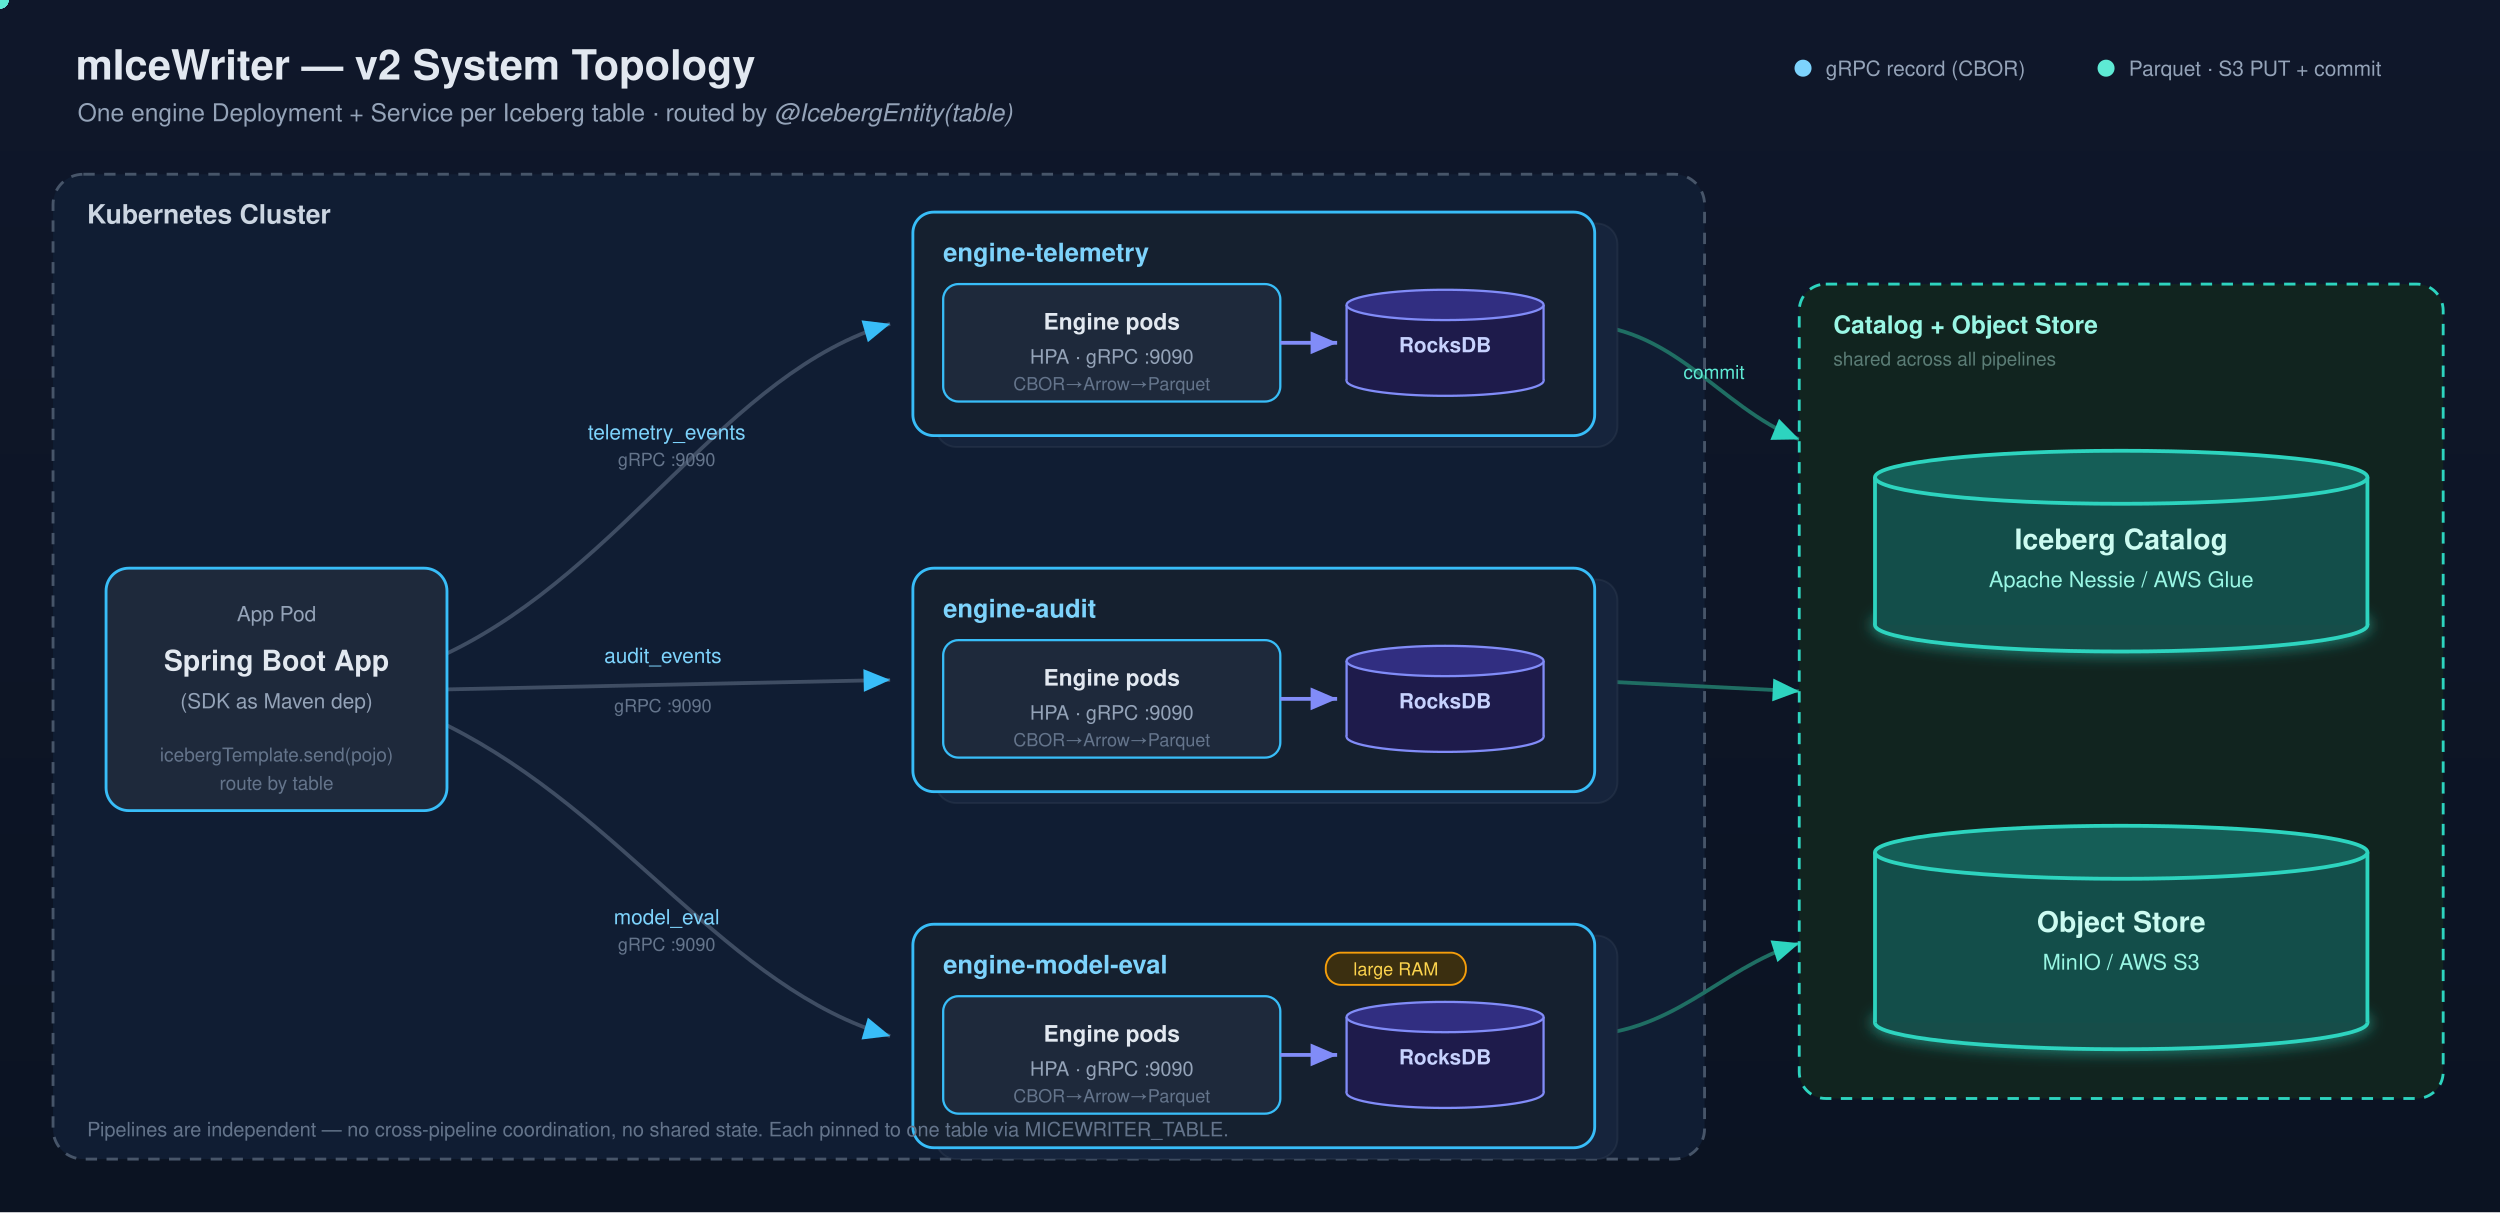
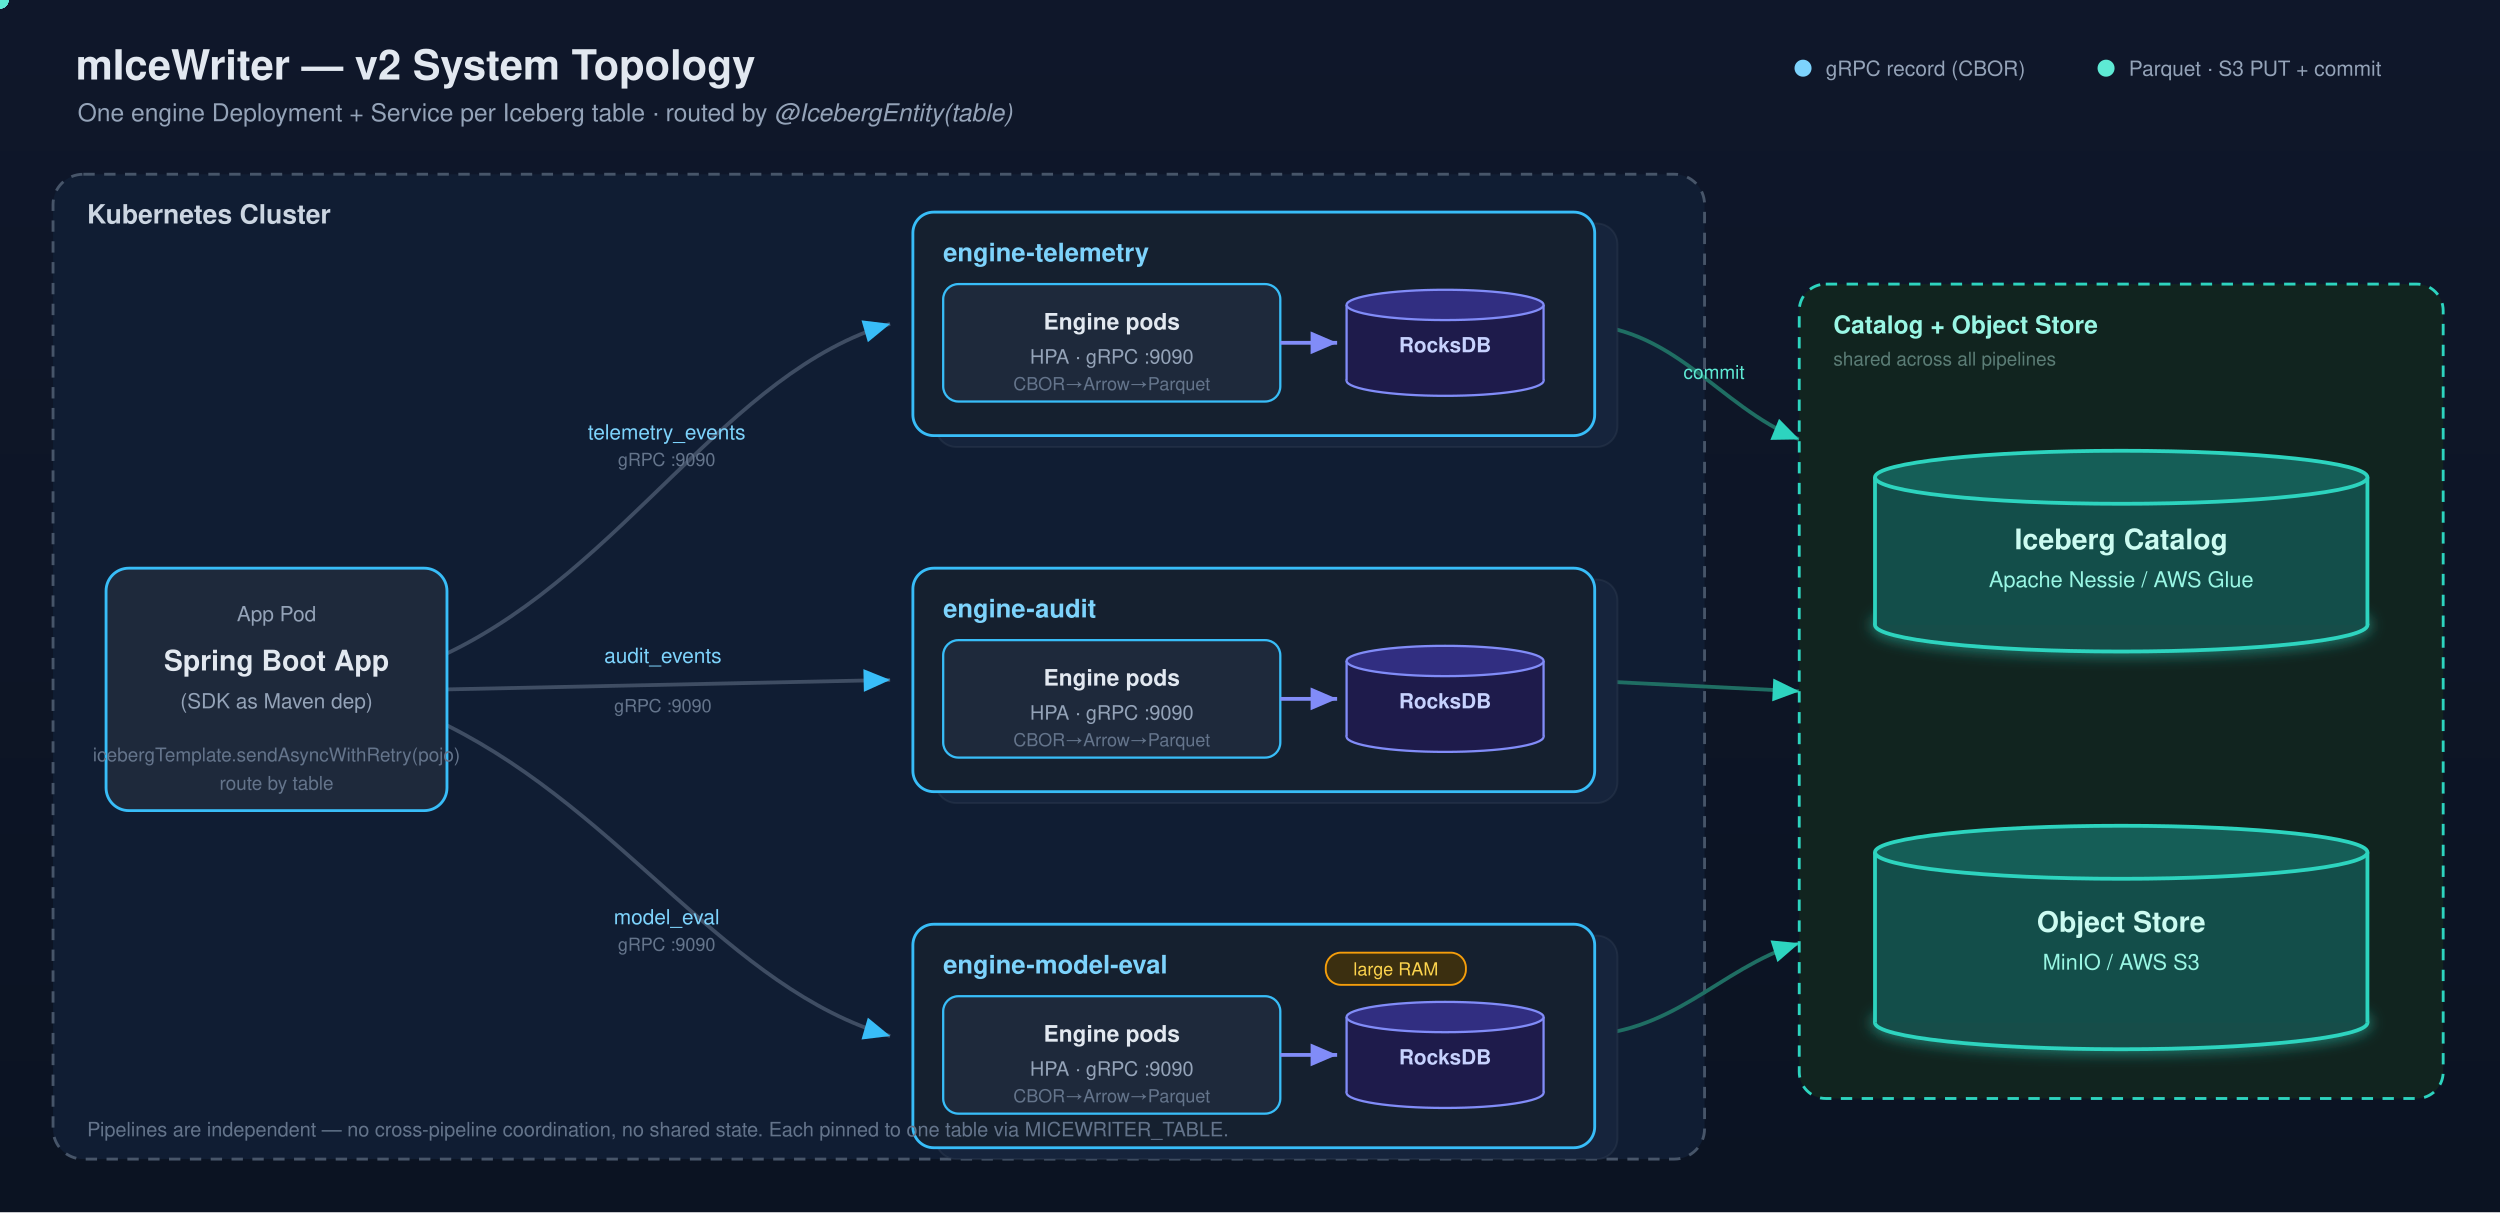
<svg xmlns="http://www.w3.org/2000/svg" viewBox="0 0 1320 640" font-family="'Segoe UI', Helvetica, Arial, sans-serif" role="img" aria-label="mIceWriter v2 system topology: a Spring Boot app embeds the SDK and routes each record by @IcebergEntity table over gRPC to one of three independent per-table engine pipelines (engine-telemetry, engine-audit, engine-model-eval). Each pipeline runs HPA-scaled engine pods backed by per-pod RocksDB and independently commits Parquet files to a shared Iceberg catalog (Nessie or AWS Glue) and object store (MinIO or AWS S3).">
  <defs>
    <marker id="arrow" markerWidth="9" markerHeight="9" refX="7" refY="3" orient="auto" markerUnits="strokeWidth">
      <path d="M0,0 L7,3 L0,6 Z" fill="#64748b" />
    </marker>
    <marker id="arrowSky" markerWidth="9" markerHeight="9" refX="7" refY="3" orient="auto" markerUnits="strokeWidth">
      <path d="M0,0 L7,3 L0,6 Z" fill="#38bdf8" />
    </marker>
    <marker id="arrowTeal" markerWidth="9" markerHeight="9" refX="7" refY="3" orient="auto" markerUnits="strokeWidth">
      <path d="M0,0 L7,3 L0,6 Z" fill="#2dd4bf" />
    </marker>
    <marker id="arrowIndigo" markerWidth="9" markerHeight="9" refX="7" refY="3" orient="auto" markerUnits="strokeWidth">
      <path d="M0,0 L7,3 L0,6 Z" fill="#818cf8" />
    </marker>
    <filter id="glow" x="-40%" y="-40%" width="180%" height="180%">
      <feGaussianBlur stdDeviation="4" result="b" />
      <feMerge>
        <feMergeNode in="b" />
        <feMergeNode in="SourceGraphic" />
      </feMerge>
    </filter>
    <linearGradient id="bgGrad" x1="0" y1="0" x2="0" y2="1">
      <stop offset="0" stop-color="#0f172a" />
      <stop offset="1" stop-color="#0b1322" />
    </linearGradient>
  </defs>
  <rect x="0" y="0" width="1320" height="640" fill="#0f172a" />
  <rect x="0" y="0" width="1320" height="640" fill="url(#bgGrad)" />
  <text x="40" y="42" fill="#e2e8f0" font-size="22" font-weight="700">mIceWriter — v2 System Topology</text>
  <text x="41" y="64" fill="#94a3b8" font-size="13">One engine Deployment + Service per Iceberg table · routed by <tspan font-style="italic">@IcebergEntity(table)</tspan>
  </text>
  <g font-size="11" fill="#94a3b8">
    <circle cx="952" cy="36" r="4.5" fill="#7dd3fc" />
    <text x="964" y="40">gRPC record (CBOR)</text>
    <circle cx="1112" cy="36" r="4.5" fill="#5eead4" />
    <text x="1124" y="40">Parquet · S3 PUT + commit</text>
  </g>
  <rect x="28" y="92" width="872" height="520" rx="16" fill="#101d33" stroke="#475569" stroke-width="1.5" stroke-dasharray="6 5" />
  <text x="46" y="118" fill="#cbd5e1" font-size="14" font-weight="600">Kubernetes Cluster</text>
  <path d="M236,345 C330,300 384,196 470,171" fill="none" stroke="#3f4d63" stroke-width="2" marker-end="url(#arrowSky)" />
  <path d="M236,364 L470,359" fill="none" stroke="#3f4d63" stroke-width="2" marker-end="url(#arrowSky)" />
  <path d="M236,383 C330,430 384,522 470,547" fill="none" stroke="#3f4d63" stroke-width="2" marker-end="url(#arrowSky)" />
  <path d="M830,171 C884,171 906,214 950,232" fill="none" stroke="#1f6e63" stroke-width="2" marker-end="url(#arrowTeal)" />
  <path d="M830,359 L950,365" fill="none" stroke="#1f6e63" stroke-width="2" marker-end="url(#arrowTeal)" />
  <path d="M830,547 C884,547 906,512 950,498" fill="none" stroke="#1f6e63" stroke-width="2" marker-end="url(#arrowTeal)" />
  <text x="352" y="232" fill="#7dd3fc" font-size="11" text-anchor="middle">telemetry_events</text>
  <text x="350" y="350" fill="#7dd3fc" font-size="11" text-anchor="middle">audit_events</text>
  <text x="352" y="488" fill="#7dd3fc" font-size="11" text-anchor="middle">model_eval</text>
  <text x="352" y="246" fill="#64748b" font-size="9.5" text-anchor="middle">gRPC :9090</text>
  <text x="350" y="376" fill="#64748b" font-size="9.5" text-anchor="middle">gRPC :9090</text>
  <text x="352" y="502" fill="#64748b" font-size="9.5" text-anchor="middle">gRPC :9090</text>
  <text x="905" y="200" fill="#5eead4" font-size="10" text-anchor="middle">commit</text>
  <rect x="56" y="300" width="180" height="128" rx="12" fill="#1e293b" stroke="#38bdf8" stroke-width="1.5" />
  <text x="146" y="328" fill="#94a3b8" font-size="11" text-anchor="middle">App Pod</text>
  <text x="146" y="354" fill="#e2e8f0" font-size="15" font-weight="600" text-anchor="middle">Spring Boot App</text>
  <text x="146" y="374" fill="#94a3b8" font-size="11" text-anchor="middle">(SDK as Maven dep)</text>
-   <text x="146" y="402" fill="#64748b" font-size="10" text-anchor="middle">icebergTemplate.send(pojo)</text>
+   <text x="146" y="402" fill="#64748b" font-size="10" text-anchor="middle" textLength="172" lengthAdjust="spacingAndGlyphs">icebergTemplate.sendAsyncWithRetry(pojo)</text>
  <text x="146" y="417" fill="#64748b" font-size="10" text-anchor="middle">route by table</text>
  <g>
    <rect x="494" y="118" width="360" height="118" rx="11" fill="#16243c" stroke="#33415560" stroke-width="1" />
    <rect x="482" y="112" width="360" height="118" rx="11" fill="#15202f" stroke="#38bdf8" stroke-width="1.5" />
    <text x="498" y="138" fill="#7dd3fc" font-size="13.5" font-weight="600">engine-telemetry</text>
    <rect x="498" y="150" width="178" height="62" rx="8" fill="#1e293b" stroke="#38bdf8" stroke-width="1.2" />
    <text x="587" y="174" fill="#e2e8f0" font-size="12" font-weight="600" text-anchor="middle">Engine pods</text>
    <text x="587" y="192" fill="#94a3b8" font-size="10.5" text-anchor="middle">HPA · gRPC :9090</text>
    <text x="587" y="206" fill="#64748b" font-size="9.5" text-anchor="middle">CBOR→Arrow→Parquet</text>
    <path d="M676,181 L706,181" fill="none" stroke="#818cf8" stroke-width="2" marker-end="url(#arrowIndigo)" />
    <ellipse cx="763" cy="201" rx="52" ry="8" fill="#1e1b4b" stroke="#818cf8" stroke-width="1.2" />
    <rect x="711" y="161" width="104" height="40" fill="#1e1b4b" stroke="none" />
    <line x1="711" y1="161" x2="711" y2="201" stroke="#818cf8" stroke-width="1.2" />
    <line x1="815" y1="161" x2="815" y2="201" stroke="#818cf8" stroke-width="1.2" />
    <ellipse cx="763" cy="161" rx="52" ry="8" fill="#312e81" stroke="#818cf8" stroke-width="1.2" />
    <text x="763" y="186" fill="#c7d2fe" font-size="11" font-weight="600" text-anchor="middle">RocksDB</text>
  </g>
  <g>
    <rect x="494" y="306" width="360" height="118" rx="11" fill="#16243c" stroke="#33415560" stroke-width="1" />
    <rect x="482" y="300" width="360" height="118" rx="11" fill="#15202f" stroke="#38bdf8" stroke-width="1.5" />
    <text x="498" y="326" fill="#7dd3fc" font-size="13.5" font-weight="600">engine-audit</text>
    <rect x="498" y="338" width="178" height="62" rx="8" fill="#1e293b" stroke="#38bdf8" stroke-width="1.2" />
    <text x="587" y="362" fill="#e2e8f0" font-size="12" font-weight="600" text-anchor="middle">Engine pods</text>
    <text x="587" y="380" fill="#94a3b8" font-size="10.5" text-anchor="middle">HPA · gRPC :9090</text>
    <text x="587" y="394" fill="#64748b" font-size="9.5" text-anchor="middle">CBOR→Arrow→Parquet</text>
    <path d="M676,369 L706,369" fill="none" stroke="#818cf8" stroke-width="2" marker-end="url(#arrowIndigo)" />
    <ellipse cx="763" cy="389" rx="52" ry="8" fill="#1e1b4b" stroke="#818cf8" stroke-width="1.2" />
    <rect x="711" y="349" width="104" height="40" fill="#1e1b4b" stroke="none" />
    <line x1="711" y1="349" x2="711" y2="389" stroke="#818cf8" stroke-width="1.2" />
    <line x1="815" y1="349" x2="815" y2="389" stroke="#818cf8" stroke-width="1.2" />
    <ellipse cx="763" cy="349" rx="52" ry="8" fill="#312e81" stroke="#818cf8" stroke-width="1.2" />
    <text x="763" y="374" fill="#c7d2fe" font-size="11" font-weight="600" text-anchor="middle">RocksDB</text>
  </g>
  <g>
    <rect x="494" y="494" width="360" height="118" rx="11" fill="#16243c" stroke="#33415560" stroke-width="1" />
    <rect x="482" y="488" width="360" height="118" rx="11" fill="#15202f" stroke="#38bdf8" stroke-width="1.5" />
    <text x="498" y="514" fill="#7dd3fc" font-size="13.5" font-weight="600">engine-model-eval</text>
    <rect x="700" y="503" width="74" height="17" rx="8" fill="#3b2f10" stroke="#f59e0b" stroke-width="1" />
    <text x="737" y="515" fill="#fcd34d" font-size="9.5" text-anchor="middle">large RAM</text>
    <rect x="498" y="526" width="178" height="62" rx="8" fill="#1e293b" stroke="#38bdf8" stroke-width="1.2" />
    <text x="587" y="550" fill="#e2e8f0" font-size="12" font-weight="600" text-anchor="middle">Engine pods</text>
    <text x="587" y="568" fill="#94a3b8" font-size="10.5" text-anchor="middle">HPA · gRPC :9090</text>
    <text x="587" y="582" fill="#64748b" font-size="9.5" text-anchor="middle">CBOR→Arrow→Parquet</text>
    <path d="M676,557 L706,557" fill="none" stroke="#818cf8" stroke-width="2" marker-end="url(#arrowIndigo)" />
    <ellipse cx="763" cy="577" rx="52" ry="8" fill="#1e1b4b" stroke="#818cf8" stroke-width="1.2" />
    <rect x="711" y="537" width="104" height="40" fill="#1e1b4b" stroke="none" />
    <line x1="711" y1="537" x2="711" y2="577" stroke="#818cf8" stroke-width="1.2" />
    <line x1="815" y1="537" x2="815" y2="577" stroke="#818cf8" stroke-width="1.2" />
    <ellipse cx="763" cy="537" rx="52" ry="8" fill="#312e81" stroke="#818cf8" stroke-width="1.2" />
    <text x="763" y="562" fill="#c7d2fe" font-size="11" font-weight="600" text-anchor="middle">RocksDB</text>
  </g>
  <rect x="950" y="150" width="340" height="430" rx="14" fill="#11241f" stroke="#2dd4bf" stroke-width="1.5" stroke-dasharray="6 5" />
  <text x="968" y="176" fill="#99f6e4" font-size="13" font-weight="600">Catalog + Object Store</text>
  <text x="968" y="193" fill="#5b7d76" font-size="10">shared across all pipelines</text>
  <ellipse cx="1120" cy="330" rx="130" ry="14" fill="#134e4a" stroke="#2dd4bf" stroke-width="2" filter="url(#glow)">
    <animate attributeName="stroke-opacity" values="0.6;1;0.6" dur="2.6s" repeatCount="indefinite" />
  </ellipse>
  <rect x="990" y="252" width="260" height="78" fill="#134e4a" stroke="none" />
  <line x1="990" y1="252" x2="990" y2="330" stroke="#2dd4bf" stroke-width="2" />
  <line x1="1250" y1="252" x2="1250" y2="330" stroke="#2dd4bf" stroke-width="2" />
  <ellipse cx="1120" cy="252" rx="130" ry="14" fill="#155e57" stroke="#2dd4bf" stroke-width="2" />
  <text x="1120" y="290" fill="#ccfbf1" font-size="15" font-weight="700" text-anchor="middle">Iceberg Catalog</text>
  <text x="1120" y="310" fill="#99f6e4" font-size="11.5" text-anchor="middle">Apache Nessie / AWS Glue</text>
  <ellipse cx="1120" cy="540" rx="130" ry="14" fill="#134e4a" stroke="#2dd4bf" stroke-width="2" filter="url(#glow)">
    <animate attributeName="stroke-opacity" values="0.6;1;0.6" dur="2.6s" begin="1.3s" repeatCount="indefinite" />
  </ellipse>
  <rect x="990" y="450" width="260" height="90" fill="#134e4a" stroke="none" />
  <line x1="990" y1="450" x2="990" y2="540" stroke="#2dd4bf" stroke-width="2" />
  <line x1="1250" y1="450" x2="1250" y2="540" stroke="#2dd4bf" stroke-width="2" />
  <ellipse cx="1120" cy="450" rx="130" ry="14" fill="#155e57" stroke="#2dd4bf" stroke-width="2" />
  <text x="1120" y="492" fill="#ccfbf1" font-size="15" font-weight="700" text-anchor="middle">Object Store</text>
  <text x="1120" y="512" fill="#99f6e4" font-size="11.5" text-anchor="middle">MinIO / AWS S3</text>
  <text x="46" y="600" fill="#64748b" font-size="10.5">Pipelines are independent — no cross-pipeline coordination, no shared state. Each pinned to one table via MICEWRITER_TABLE.</text>
  <circle r="4.5" fill="#7dd3fc">
    <animateMotion dur="1.6s" repeatCount="indefinite" path="M236,345 C330,300 384,196 470,171" />
  </circle>
  <circle r="4.5" fill="#7dd3fc">
    <animateMotion dur="1.6s" begin="0.8s" repeatCount="indefinite" path="M236,345 C330,300 384,196 470,171" />
  </circle>
  <circle r="4.5" fill="#7dd3fc">
    <animateMotion dur="1.5s" repeatCount="indefinite" path="M236,364 L470,359" />
  </circle>
  <circle r="4.5" fill="#7dd3fc">
    <animateMotion dur="1.5s" begin="0.75s" repeatCount="indefinite" path="M236,364 L470,359" />
  </circle>
  <circle r="4.5" fill="#7dd3fc">
    <animateMotion dur="1.7s" repeatCount="indefinite" path="M236,383 C330,430 384,522 470,547" />
  </circle>
  <circle r="4.5" fill="#7dd3fc">
    <animateMotion dur="1.7s" begin="0.85s" repeatCount="indefinite" path="M236,383 C330,430 384,522 470,547" />
  </circle>
  <circle r="3.5" fill="#a5b4fc">
    <animateMotion dur="1.1s" repeatCount="indefinite" path="M676,181 L706,181" />
  </circle>
  <circle r="3.5" fill="#a5b4fc">
    <animateMotion dur="1.1s" repeatCount="indefinite" path="M676,369 L706,369" />
  </circle>
  <circle r="3.5" fill="#a5b4fc">
    <animateMotion dur="1.1s" repeatCount="indefinite" path="M676,557 L706,557" />
  </circle>
  <circle r="4.5" fill="#5eead4">
    <animateMotion dur="2.4s" repeatCount="indefinite" path="M830,171 C884,171 906,214 950,232" />
  </circle>
  <circle r="4.5" fill="#5eead4">
    <animateMotion dur="2.4s" repeatCount="indefinite" path="M830,359 L950,365" />
  </circle>
  <circle r="4.5" fill="#5eead4">
    <animateMotion dur="2.4s" repeatCount="indefinite" path="M830,547 C884,547 906,512 950,498" />
  </circle>
</svg>
